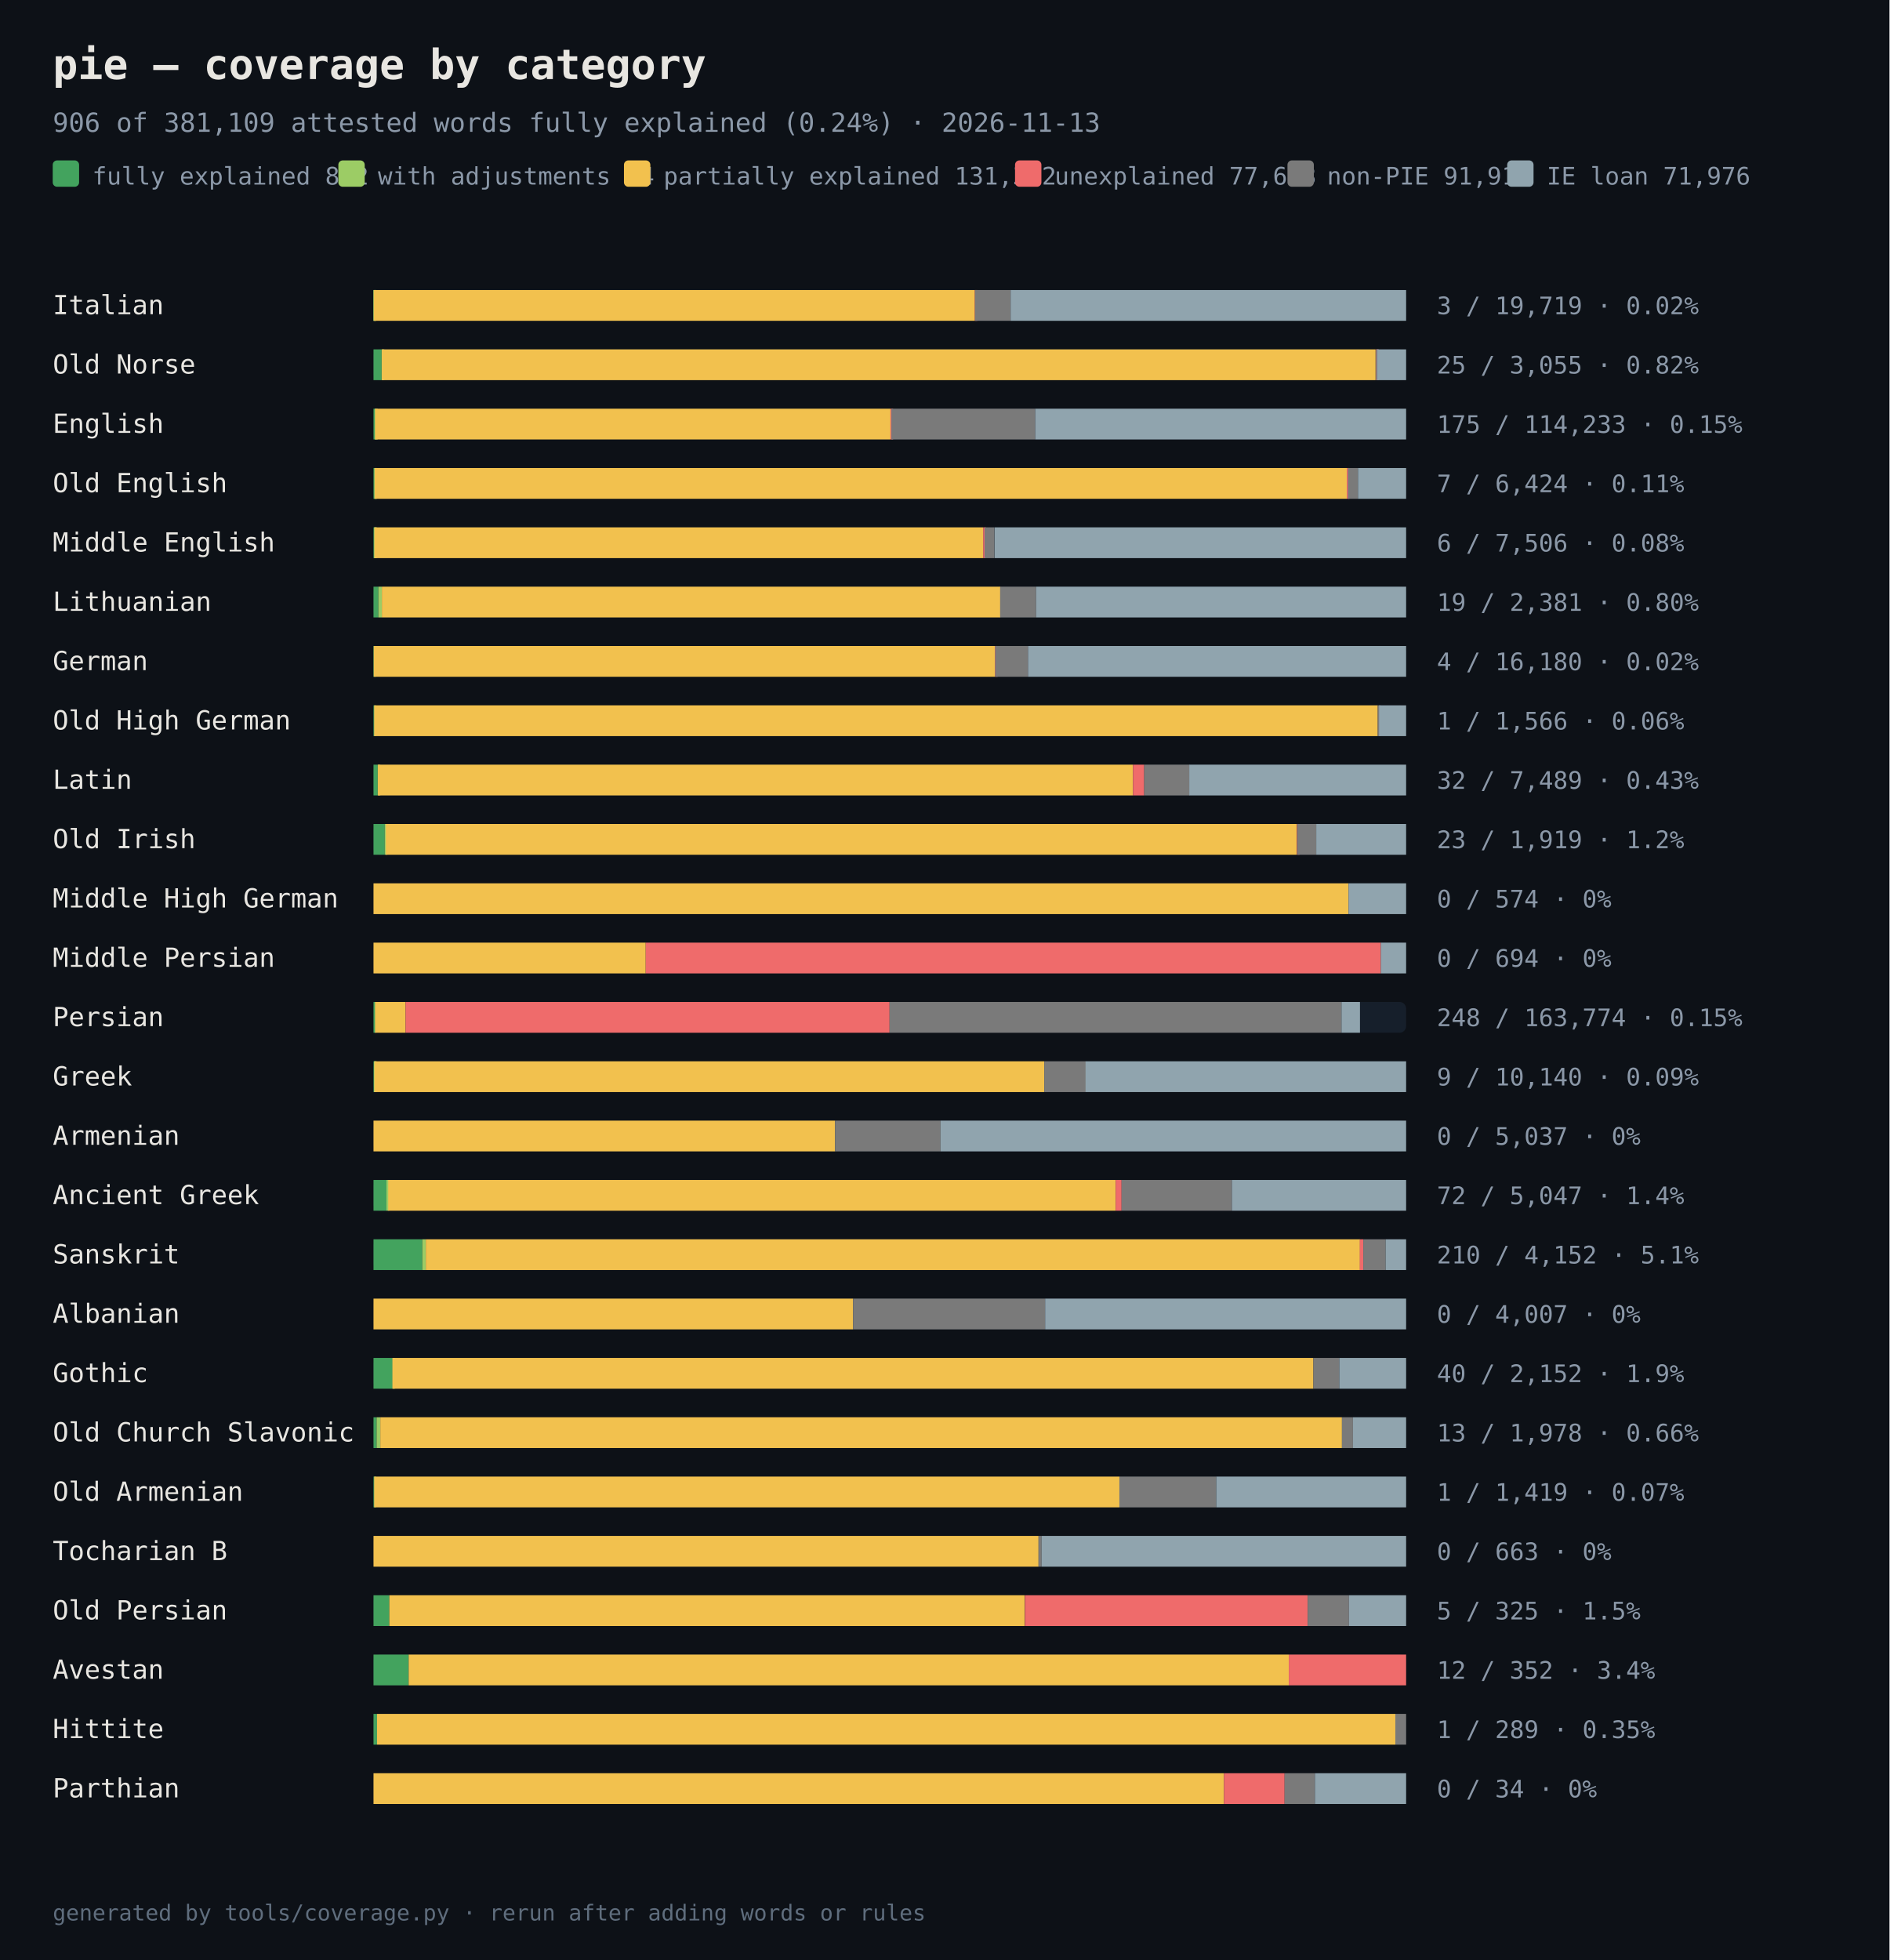
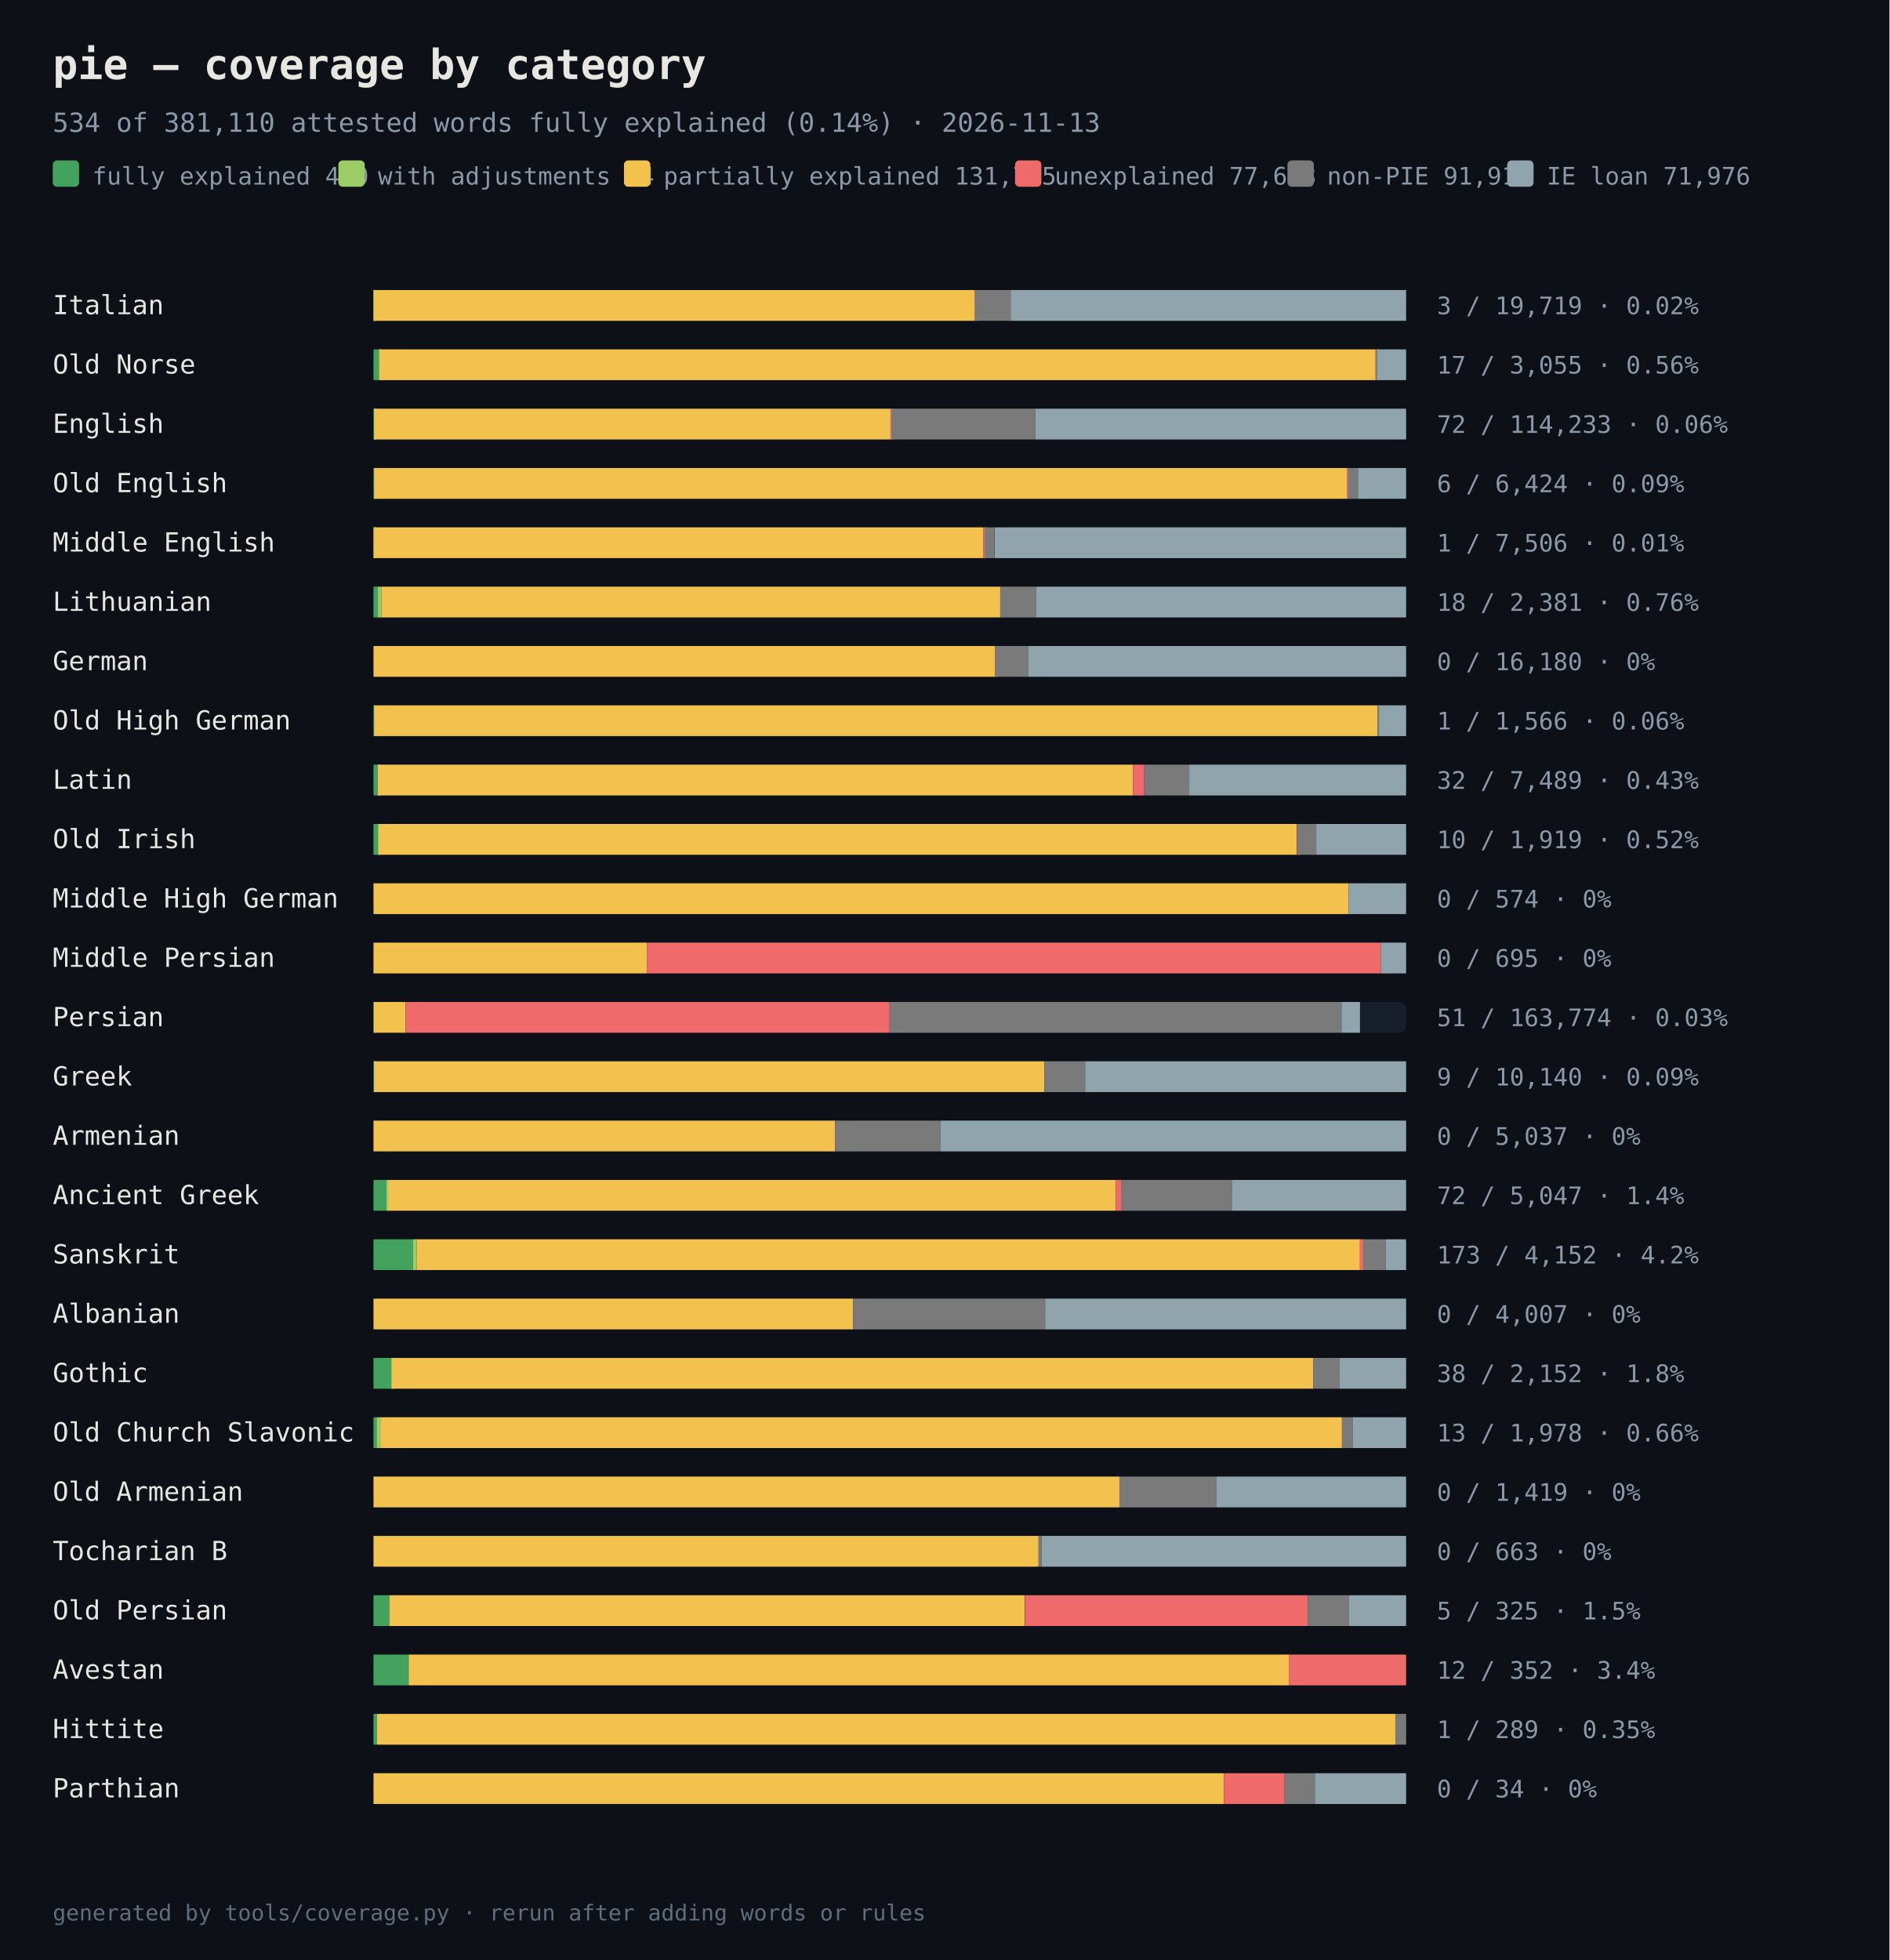
<svg xmlns="http://www.w3.org/2000/svg" width="860" height="892" viewBox="0 0 860 892" font-family="ui-monospace,SFMono-Regular,Menlo,monospace">
  <rect width="860" height="892" fill="#0d1117" />
  <text x="24" y="36" fill="#e8e6e1" font-size="19" font-weight="600">pie — coverage by category</text>
-   <text x="24" y="60" fill="#8b98a8" font-size="12">906 of 381,109 attested words fully explained (0.24%) · 2026-11-13</text>
+   <text x="24" y="60" fill="#8b98a8" font-size="12">534 of 381,110 attested words fully explained (0.14%) · 2026-11-13</text>
  <rect x="24" y="73" width="12" height="12" fill="#43a35e" rx="2" />
-   <text x="42" y="84" fill="#8b98a8" font-size="11">fully explained 852</text>
+   <text x="42" y="84" fill="#8b98a8" font-size="11">fully explained 480</text>
  <rect x="154" y="73" width="12" height="12" fill="#9ccc65" rx="2" />
  <text x="172" y="84" fill="#8b98a8" font-size="11">with adjustments 54</text>
  <rect x="284" y="73" width="12" height="12" fill="#f2c14e" rx="2" />
-   <text x="302" y="84" fill="#8b98a8" font-size="11">partially explained 131,352</text>
+   <text x="302" y="84" fill="#8b98a8" font-size="11">partially explained 131,725</text>
  <rect x="462" y="73" width="12" height="12" fill="#ef6b6b" rx="2" />
  <text x="480" y="84" fill="#8b98a8" font-size="11">unexplained 77,633</text>
  <rect x="586" y="73" width="12" height="12" fill="#7a7a7a" rx="2" />
  <text x="604" y="84" fill="#8b98a8" font-size="11">non-PIE 91,918</text>
  <rect x="686" y="73" width="12" height="12" fill="#90a4ae" rx="2" />
  <text x="704" y="84" fill="#8b98a8" font-size="11">IE loan 71,976</text>
  <text x="24" y="143" fill="#e8e6e1" font-size="12">Italian</text>
  <rect x="170" y="132" width="470" height="14" fill="#161f2b" rx="3" />
  <rect x="170.0" y="132" width="1.2" height="14" fill="#43a35e" />
  <rect x="170.0" y="132" width="1.2" height="14" fill="#9ccc65" />
  <rect x="170.1" y="132" width="273.6" height="14" fill="#f2c14e" />
  <rect x="443.7" y="132" width="1.2" height="14" fill="#ef6b6b" />
  <rect x="443.8" y="132" width="16.2" height="14" fill="#7a7a7a" />
  <rect x="460.0" y="132" width="180.0" height="14" fill="#90a4ae" />
  <text x="654" y="143" fill="#8b98a8" font-size="11">3 / 19,719 · 0.02%</text>
  <text x="24" y="170" fill="#e8e6e1" font-size="12">Old Norse</text>
  <rect x="170" y="159" width="470" height="14" fill="#161f2b" rx="3" />
-   <rect x="170.0" y="159" width="3.7" height="14" fill="#43a35e" />
-   <rect x="173.7" y="159" width="1.2" height="14" fill="#9ccc65" />
-   <rect x="173.8" y="159" width="452.3" height="14" fill="#f2c14e" />
+   <rect x="170.0" y="159" width="2.5" height="14" fill="#43a35e" />
+   <rect x="172.5" y="159" width="1.2" height="14" fill="#9ccc65" />
+   <rect x="172.6" y="159" width="453.5" height="14" fill="#f2c14e" />
  <rect x="626.2" y="159" width="1.2" height="14" fill="#ef6b6b" />
  <rect x="626.3" y="159" width="1.2" height="14" fill="#7a7a7a" />
  <rect x="626.9" y="159" width="13.1" height="14" fill="#90a4ae" />
-   <text x="654" y="170" fill="#8b98a8" font-size="11">25 / 3,055 · 0.82%</text>
+   <text x="654" y="170" fill="#8b98a8" font-size="11">17 / 3,055 · 0.56%</text>
  <text x="24" y="197" fill="#e8e6e1" font-size="12">English</text>
  <rect x="170" y="186" width="470" height="14" fill="#161f2b" rx="3" />
  <rect x="170.0" y="186" width="1.2" height="14" fill="#43a35e" />
-   <rect x="170.7" y="186" width="1.2" height="14" fill="#9ccc65" />
-   <rect x="170.7" y="186" width="234.6" height="14" fill="#f2c14e" />
+   <rect x="170.3" y="186" width="1.2" height="14" fill="#9ccc65" />
+   <rect x="170.3" y="186" width="235.0" height="14" fill="#f2c14e" />
  <rect x="405.3" y="186" width="1.2" height="14" fill="#ef6b6b" />
  <rect x="405.7" y="186" width="65.5" height="14" fill="#7a7a7a" />
  <rect x="471.2" y="186" width="168.8" height="14" fill="#90a4ae" />
-   <text x="654" y="197" fill="#8b98a8" font-size="11">175 / 114,233 · 0.15%</text>
+   <text x="654" y="197" fill="#8b98a8" font-size="11">72 / 114,233 · 0.06%</text>
  <text x="24" y="224" fill="#e8e6e1" font-size="12">Old English</text>
  <rect x="170" y="213" width="470" height="14" fill="#161f2b" rx="3" />
  <rect x="170.0" y="213" width="1.2" height="14" fill="#43a35e" />
-   <rect x="170.4" y="213" width="1.2" height="14" fill="#9ccc65" />
-   <rect x="170.5" y="213" width="442.5" height="14" fill="#f2c14e" />
+   <rect x="170.3" y="213" width="1.2" height="14" fill="#9ccc65" />
+   <rect x="170.4" y="213" width="442.6" height="14" fill="#f2c14e" />
  <rect x="613.0" y="213" width="1.2" height="14" fill="#ef6b6b" />
  <rect x="613.5" y="213" width="4.6" height="14" fill="#7a7a7a" />
  <rect x="618.1" y="213" width="21.9" height="14" fill="#90a4ae" />
-   <text x="654" y="224" fill="#8b98a8" font-size="11">7 / 6,424 · 0.11%</text>
+   <text x="654" y="224" fill="#8b98a8" font-size="11">6 / 6,424 · 0.09%</text>
  <text x="24" y="251" fill="#e8e6e1" font-size="12">Middle English</text>
  <rect x="170" y="240" width="470" height="14" fill="#161f2b" rx="3" />
-   <rect x="170.0" y="240" width="1.2" height="14" fill="#43a35e" />
-   <rect x="170.3" y="240" width="1.2" height="14" fill="#9ccc65" />
-   <rect x="170.4" y="240" width="277.1" height="14" fill="#f2c14e" />
+   <rect x="170.0" y="240" width="1.2" height="14" fill="#9ccc65" />
+   <rect x="170.1" y="240" width="277.4" height="14" fill="#f2c14e" />
  <rect x="447.5" y="240" width="1.2" height="14" fill="#ef6b6b" />
  <rect x="448.1" y="240" width="4.5" height="14" fill="#7a7a7a" />
  <rect x="452.7" y="240" width="187.3" height="14" fill="#90a4ae" />
-   <text x="654" y="251" fill="#8b98a8" font-size="11">6 / 7,506 · 0.08%</text>
+   <text x="654" y="251" fill="#8b98a8" font-size="11">1 / 7,506 · 0.01%</text>
  <text x="24" y="278" fill="#e8e6e1" font-size="12">Lithuanian</text>
  <rect x="170" y="267" width="470" height="14" fill="#161f2b" rx="3" />
-   <rect x="170.0" y="267" width="2.2" height="14" fill="#43a35e" />
-   <rect x="172.2" y="267" width="1.6" height="14" fill="#9ccc65" />
-   <rect x="173.8" y="267" width="281.5" height="14" fill="#f2c14e" />
+   <rect x="170.0" y="267" width="2.0" height="14" fill="#43a35e" />
+   <rect x="172.0" y="267" width="1.6" height="14" fill="#9ccc65" />
+   <rect x="173.6" y="267" width="281.7" height="14" fill="#f2c14e" />
  <rect x="455.2" y="267" width="16.4" height="14" fill="#7a7a7a" />
  <rect x="471.6" y="267" width="168.4" height="14" fill="#90a4ae" />
-   <text x="654" y="278" fill="#8b98a8" font-size="11">19 / 2,381 · 0.80%</text>
+   <text x="654" y="278" fill="#8b98a8" font-size="11">18 / 2,381 · 0.76%</text>
  <text x="24" y="305" fill="#e8e6e1" font-size="12">German</text>
  <rect x="170" y="294" width="470" height="14" fill="#161f2b" rx="3" />
-   <rect x="170.0" y="294" width="1.2" height="14" fill="#43a35e" />
-   <rect x="170.1" y="294" width="282.8" height="14" fill="#f2c14e" />
+   <rect x="170.0" y="294" width="282.9" height="14" fill="#f2c14e" />
  <rect x="452.9" y="294" width="1.2" height="14" fill="#ef6b6b" />
  <rect x="453.0" y="294" width="14.9" height="14" fill="#7a7a7a" />
  <rect x="467.9" y="294" width="172.1" height="14" fill="#90a4ae" />
-   <text x="654" y="305" fill="#8b98a8" font-size="11">4 / 16,180 · 0.02%</text>
+   <text x="654" y="305" fill="#8b98a8" font-size="11">0 / 16,180 · 0%</text>
  <text x="24" y="332" fill="#e8e6e1" font-size="12">Old High German</text>
  <rect x="170" y="321" width="470" height="14" fill="#161f2b" rx="3" />
  <rect x="170.0" y="321" width="1.2" height="14" fill="#43a35e" />
  <rect x="170.3" y="321" width="456.8" height="14" fill="#f2c14e" />
  <rect x="627.1" y="321" width="1.2" height="14" fill="#7a7a7a" />
  <rect x="627.7" y="321" width="12.3" height="14" fill="#90a4ae" />
  <text x="654" y="332" fill="#8b98a8" font-size="11">1 / 1,566 · 0.06%</text>
  <text x="24" y="359" fill="#e8e6e1" font-size="12">Latin</text>
  <rect x="170" y="348" width="470" height="14" fill="#161f2b" rx="3" />
  <rect x="170.0" y="348" width="1.9" height="14" fill="#43a35e" />
  <rect x="171.9" y="348" width="1.2" height="14" fill="#9ccc65" />
  <rect x="172.0" y="348" width="343.7" height="14" fill="#f2c14e" />
  <rect x="515.7" y="348" width="5.1" height="14" fill="#ef6b6b" />
  <rect x="520.8" y="348" width="20.6" height="14" fill="#7a7a7a" />
  <rect x="541.3" y="348" width="98.7" height="14" fill="#90a4ae" />
  <text x="654" y="359" fill="#8b98a8" font-size="11">32 / 7,489 · 0.43%</text>
  <text x="24" y="386" fill="#e8e6e1" font-size="12">Old Irish</text>
  <rect x="170" y="375" width="470" height="14" fill="#161f2b" rx="3" />
-   <rect x="170.0" y="375" width="5.1" height="14" fill="#43a35e" />
-   <rect x="175.1" y="375" width="1.2" height="14" fill="#9ccc65" />
-   <rect x="175.6" y="375" width="414.6" height="14" fill="#f2c14e" />
+   <rect x="170.0" y="375" width="2.0" height="14" fill="#43a35e" />
+   <rect x="172.0" y="375" width="1.2" height="14" fill="#9ccc65" />
+   <rect x="172.4" y="375" width="417.8" height="14" fill="#f2c14e" />
  <rect x="590.3" y="375" width="1.2" height="14" fill="#ef6b6b" />
  <rect x="590.5" y="375" width="8.6" height="14" fill="#7a7a7a" />
  <rect x="599.1" y="375" width="40.9" height="14" fill="#90a4ae" />
-   <text x="654" y="386" fill="#8b98a8" font-size="11">23 / 1,919 · 1.2%</text>
+   <text x="654" y="386" fill="#8b98a8" font-size="11">10 / 1,919 · 0.52%</text>
  <text x="24" y="413" fill="#e8e6e1" font-size="12">Middle High German</text>
  <rect x="170" y="402" width="470" height="14" fill="#161f2b" rx="3" />
  <rect x="170.0" y="402" width="443.8" height="14" fill="#f2c14e" />
  <rect x="613.8" y="402" width="26.2" height="14" fill="#90a4ae" />
  <text x="654" y="413" fill="#8b98a8" font-size="11">0 / 574 · 0%</text>
  <text x="24" y="440" fill="#e8e6e1" font-size="12">Middle Persian</text>
  <rect x="170" y="429" width="470" height="14" fill="#161f2b" rx="3" />
-   <rect x="170.0" y="429" width="123.9" height="14" fill="#f2c14e" />
-   <rect x="293.9" y="429" width="334.6" height="14" fill="#ef6b6b" />
+   <rect x="170.0" y="429" width="124.4" height="14" fill="#f2c14e" />
+   <rect x="294.4" y="429" width="334.1" height="14" fill="#ef6b6b" />
  <rect x="628.5" y="429" width="11.5" height="14" fill="#90a4ae" />
-   <text x="654" y="440" fill="#8b98a8" font-size="11">0 / 694 · 0%</text>
+   <text x="654" y="440" fill="#8b98a8" font-size="11">0 / 695 · 0%</text>
  <text x="24" y="467" fill="#e8e6e1" font-size="12">Persian</text>
  <rect x="170" y="456" width="470" height="14" fill="#161f2b" rx="3" />
  <rect x="170.0" y="456" width="1.2" height="14" fill="#43a35e" />
-   <rect x="170.7" y="456" width="13.9" height="14" fill="#f2c14e" />
+   <rect x="170.1" y="456" width="14.5" height="14" fill="#f2c14e" />
  <rect x="184.6" y="456" width="220.3" height="14" fill="#ef6b6b" />
  <rect x="404.9" y="456" width="205.7" height="14" fill="#7a7a7a" />
  <rect x="610.6" y="456" width="8.4" height="14" fill="#90a4ae" />
-   <text x="654" y="467" fill="#8b98a8" font-size="11">248 / 163,774 · 0.15%</text>
+   <text x="654" y="467" fill="#8b98a8" font-size="11">51 / 163,774 · 0.03%</text>
  <text x="24" y="494" fill="#e8e6e1" font-size="12">Greek</text>
  <rect x="170" y="483" width="470" height="14" fill="#161f2b" rx="3" />
  <rect x="170.0" y="483" width="1.2" height="14" fill="#43a35e" />
  <rect x="170.2" y="483" width="1.2" height="14" fill="#9ccc65" />
  <rect x="170.4" y="483" width="304.9" height="14" fill="#f2c14e" />
  <rect x="475.3" y="483" width="18.9" height="14" fill="#7a7a7a" />
  <rect x="494.1" y="483" width="145.9" height="14" fill="#90a4ae" />
  <text x="654" y="494" fill="#8b98a8" font-size="11">9 / 10,140 · 0.09%</text>
  <text x="24" y="521" fill="#e8e6e1" font-size="12">Armenian</text>
  <rect x="170" y="510" width="470" height="14" fill="#161f2b" rx="3" />
  <rect x="170.0" y="510" width="210.1" height="14" fill="#f2c14e" />
  <rect x="380.1" y="510" width="48.0" height="14" fill="#7a7a7a" />
  <rect x="428.1" y="510" width="211.9" height="14" fill="#90a4ae" />
  <text x="654" y="521" fill="#8b98a8" font-size="11">0 / 5,037 · 0%</text>
  <text x="24" y="548" fill="#e8e6e1" font-size="12">Ancient Greek</text>
  <rect x="170" y="537" width="470" height="14" fill="#161f2b" rx="3" />
  <rect x="170.0" y="537" width="5.9" height="14" fill="#43a35e" />
  <rect x="175.9" y="537" width="1.2" height="14" fill="#9ccc65" />
  <rect x="176.7" y="537" width="331.1" height="14" fill="#f2c14e" />
  <rect x="507.8" y="537" width="2.7" height="14" fill="#ef6b6b" />
  <rect x="510.5" y="537" width="50.2" height="14" fill="#7a7a7a" />
  <rect x="560.7" y="537" width="79.3" height="14" fill="#90a4ae" />
  <text x="654" y="548" fill="#8b98a8" font-size="11">72 / 5,047 · 1.4%</text>
  <text x="24" y="575" fill="#e8e6e1" font-size="12">Sanskrit</text>
  <rect x="170" y="564" width="470" height="14" fill="#161f2b" rx="3" />
-   <rect x="170.0" y="564" width="22.2" height="14" fill="#43a35e" />
-   <rect x="192.2" y="564" width="1.6" height="14" fill="#9ccc65" />
-   <rect x="193.8" y="564" width="425.2" height="14" fill="#f2c14e" />
+   <rect x="170.0" y="564" width="18.0" height="14" fill="#43a35e" />
+   <rect x="188.0" y="564" width="1.6" height="14" fill="#9ccc65" />
+   <rect x="189.6" y="564" width="429.4" height="14" fill="#f2c14e" />
  <rect x="618.9" y="564" width="1.6" height="14" fill="#ef6b6b" />
  <rect x="620.5" y="564" width="10.2" height="14" fill="#7a7a7a" />
  <rect x="630.7" y="564" width="9.3" height="14" fill="#90a4ae" />
-   <text x="654" y="575" fill="#8b98a8" font-size="11">210 / 4,152 · 5.1%</text>
+   <text x="654" y="575" fill="#8b98a8" font-size="11">173 / 4,152 · 4.2%</text>
  <text x="24" y="602" fill="#e8e6e1" font-size="12">Albanian</text>
  <rect x="170" y="591" width="470" height="14" fill="#161f2b" rx="3" />
  <rect x="170.0" y="591" width="218.3" height="14" fill="#f2c14e" />
  <rect x="388.3" y="591" width="87.4" height="14" fill="#7a7a7a" />
  <rect x="475.7" y="591" width="164.3" height="14" fill="#90a4ae" />
  <text x="654" y="602" fill="#8b98a8" font-size="11">0 / 4,007 · 0%</text>
  <text x="24" y="629" fill="#e8e6e1" font-size="12">Gothic</text>
  <rect x="170" y="618" width="470" height="14" fill="#161f2b" rx="3" />
-   <rect x="170.0" y="618" width="8.5" height="14" fill="#43a35e" />
-   <rect x="178.5" y="618" width="1.2" height="14" fill="#9ccc65" />
-   <rect x="178.7" y="618" width="419.1" height="14" fill="#f2c14e" />
+   <rect x="170.0" y="618" width="8.1" height="14" fill="#43a35e" />
+   <rect x="178.1" y="618" width="1.2" height="14" fill="#9ccc65" />
+   <rect x="178.3" y="618" width="419.5" height="14" fill="#f2c14e" />
  <rect x="597.8" y="618" width="11.8" height="14" fill="#7a7a7a" />
  <rect x="609.6" y="618" width="30.4" height="14" fill="#90a4ae" />
-   <text x="654" y="629" fill="#8b98a8" font-size="11">40 / 2,152 · 1.9%</text>
+   <text x="654" y="629" fill="#8b98a8" font-size="11">38 / 2,152 · 1.8%</text>
  <text x="24" y="656" fill="#e8e6e1" font-size="12">Old Church Slavonic</text>
  <rect x="170" y="645" width="470" height="14" fill="#161f2b" rx="3" />
  <rect x="170.0" y="645" width="1.4" height="14" fill="#43a35e" />
  <rect x="171.4" y="645" width="1.7" height="14" fill="#9ccc65" />
  <rect x="173.1" y="645" width="437.7" height="14" fill="#f2c14e" />
  <rect x="610.8" y="645" width="5.0" height="14" fill="#7a7a7a" />
  <rect x="615.8" y="645" width="24.2" height="14" fill="#90a4ae" />
  <text x="654" y="656" fill="#8b98a8" font-size="11">13 / 1,978 · 0.66%</text>
  <text x="24" y="683" fill="#e8e6e1" font-size="12">Old Armenian</text>
  <rect x="170" y="672" width="470" height="14" fill="#161f2b" rx="3" />
-   <rect x="170.0" y="672" width="1.2" height="14" fill="#43a35e" />
-   <rect x="170.3" y="672" width="339.2" height="14" fill="#f2c14e" />
+   <rect x="170.0" y="672" width="339.5" height="14" fill="#f2c14e" />
  <rect x="509.5" y="672" width="44.1" height="14" fill="#7a7a7a" />
  <rect x="553.6" y="672" width="86.4" height="14" fill="#90a4ae" />
-   <text x="654" y="683" fill="#8b98a8" font-size="11">1 / 1,419 · 0.07%</text>
+   <text x="654" y="683" fill="#8b98a8" font-size="11">0 / 1,419 · 0%</text>
  <text x="24" y="710" fill="#e8e6e1" font-size="12">Tocharian B</text>
  <rect x="170" y="699" width="470" height="14" fill="#161f2b" rx="3" />
  <rect x="170.0" y="699" width="302.7" height="14" fill="#f2c14e" />
  <rect x="472.7" y="699" width="1.4" height="14" fill="#7a7a7a" />
  <rect x="474.1" y="699" width="165.9" height="14" fill="#90a4ae" />
  <text x="654" y="710" fill="#8b98a8" font-size="11">0 / 663 · 0%</text>
  <text x="24" y="737" fill="#e8e6e1" font-size="12">Old Persian</text>
  <rect x="170" y="726" width="470" height="14" fill="#161f2b" rx="3" />
  <rect x="170.0" y="726" width="7.2" height="14" fill="#43a35e" />
  <rect x="177.2" y="726" width="289.2" height="14" fill="#f2c14e" />
  <rect x="466.5" y="726" width="128.7" height="14" fill="#ef6b6b" />
  <rect x="595.2" y="726" width="18.8" height="14" fill="#7a7a7a" />
  <rect x="614.0" y="726" width="26.0" height="14" fill="#90a4ae" />
  <text x="654" y="737" fill="#8b98a8" font-size="11">5 / 325 · 1.5%</text>
  <text x="24" y="764" fill="#e8e6e1" font-size="12">Avestan</text>
  <rect x="170" y="753" width="470" height="14" fill="#161f2b" rx="3" />
  <rect x="170.0" y="753" width="16.0" height="14" fill="#43a35e" />
  <rect x="186.0" y="753" width="400.6" height="14" fill="#f2c14e" />
  <rect x="586.6" y="753" width="53.4" height="14" fill="#ef6b6b" />
  <text x="654" y="764" fill="#8b98a8" font-size="11">12 / 352 · 3.4%</text>
  <text x="24" y="791" fill="#e8e6e1" font-size="12">Hittite</text>
  <rect x="170" y="780" width="470" height="14" fill="#161f2b" rx="3" />
  <rect x="170.0" y="780" width="1.6" height="14" fill="#43a35e" />
  <rect x="171.6" y="780" width="463.5" height="14" fill="#f2c14e" />
  <rect x="635.1" y="780" width="4.9" height="14" fill="#7a7a7a" />
  <text x="654" y="791" fill="#8b98a8" font-size="11">1 / 289 · 0.35%</text>
  <text x="24" y="818" fill="#e8e6e1" font-size="12">Parthian</text>
  <rect x="170" y="807" width="470" height="14" fill="#161f2b" rx="3" />
  <rect x="170.0" y="807" width="387.1" height="14" fill="#f2c14e" />
  <rect x="557.1" y="807" width="27.6" height="14" fill="#ef6b6b" />
  <rect x="584.7" y="807" width="13.8" height="14" fill="#7a7a7a" />
  <rect x="598.5" y="807" width="41.5" height="14" fill="#90a4ae" />
  <text x="654" y="818" fill="#8b98a8" font-size="11">0 / 34 · 0%</text>
  <text x="24" y="874" fill="#5f6d7d" font-size="10">generated by tools/coverage.py · rerun after adding words or rules</text>
</svg>
